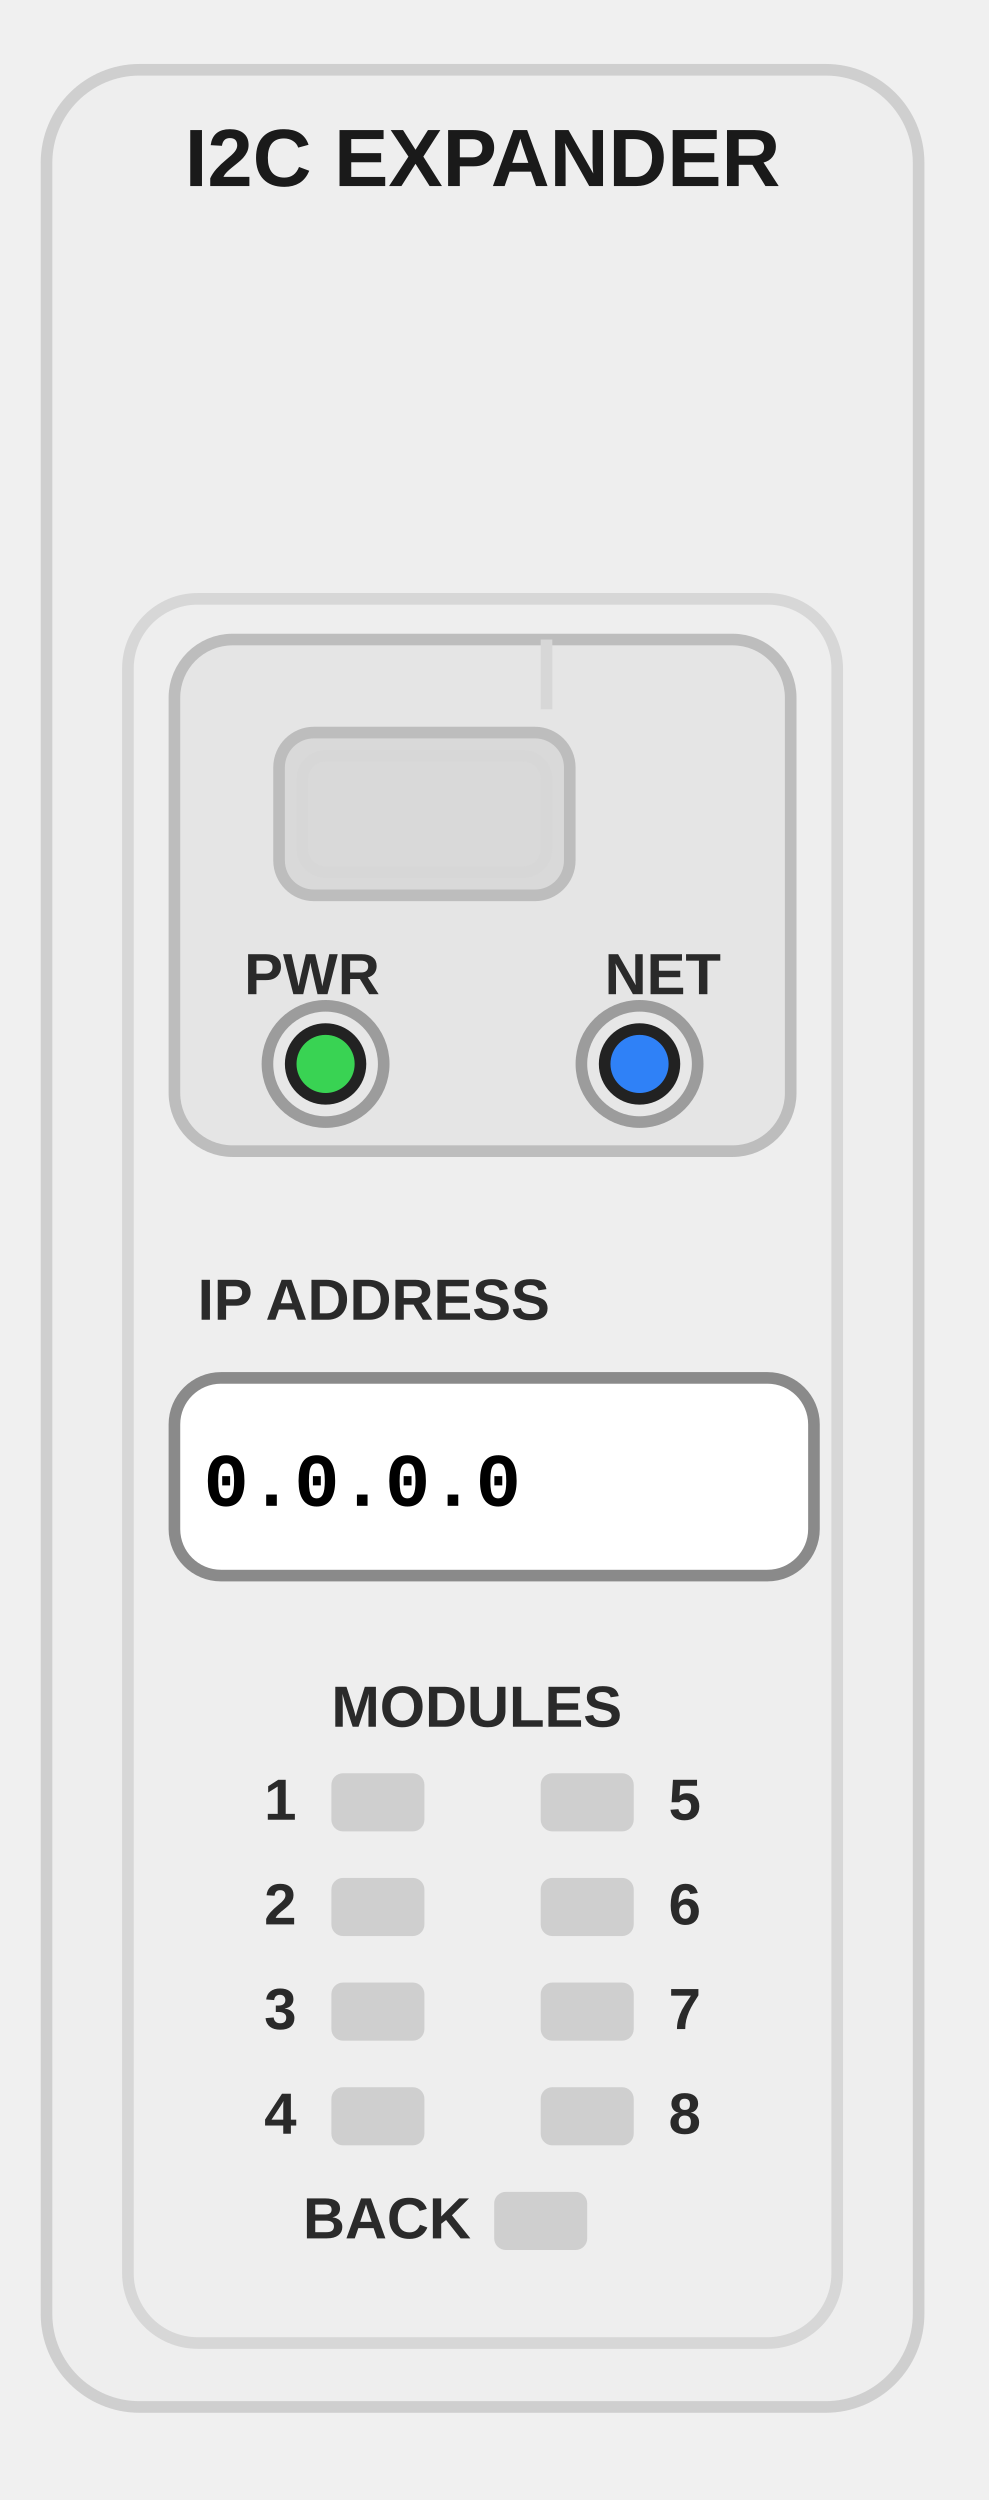
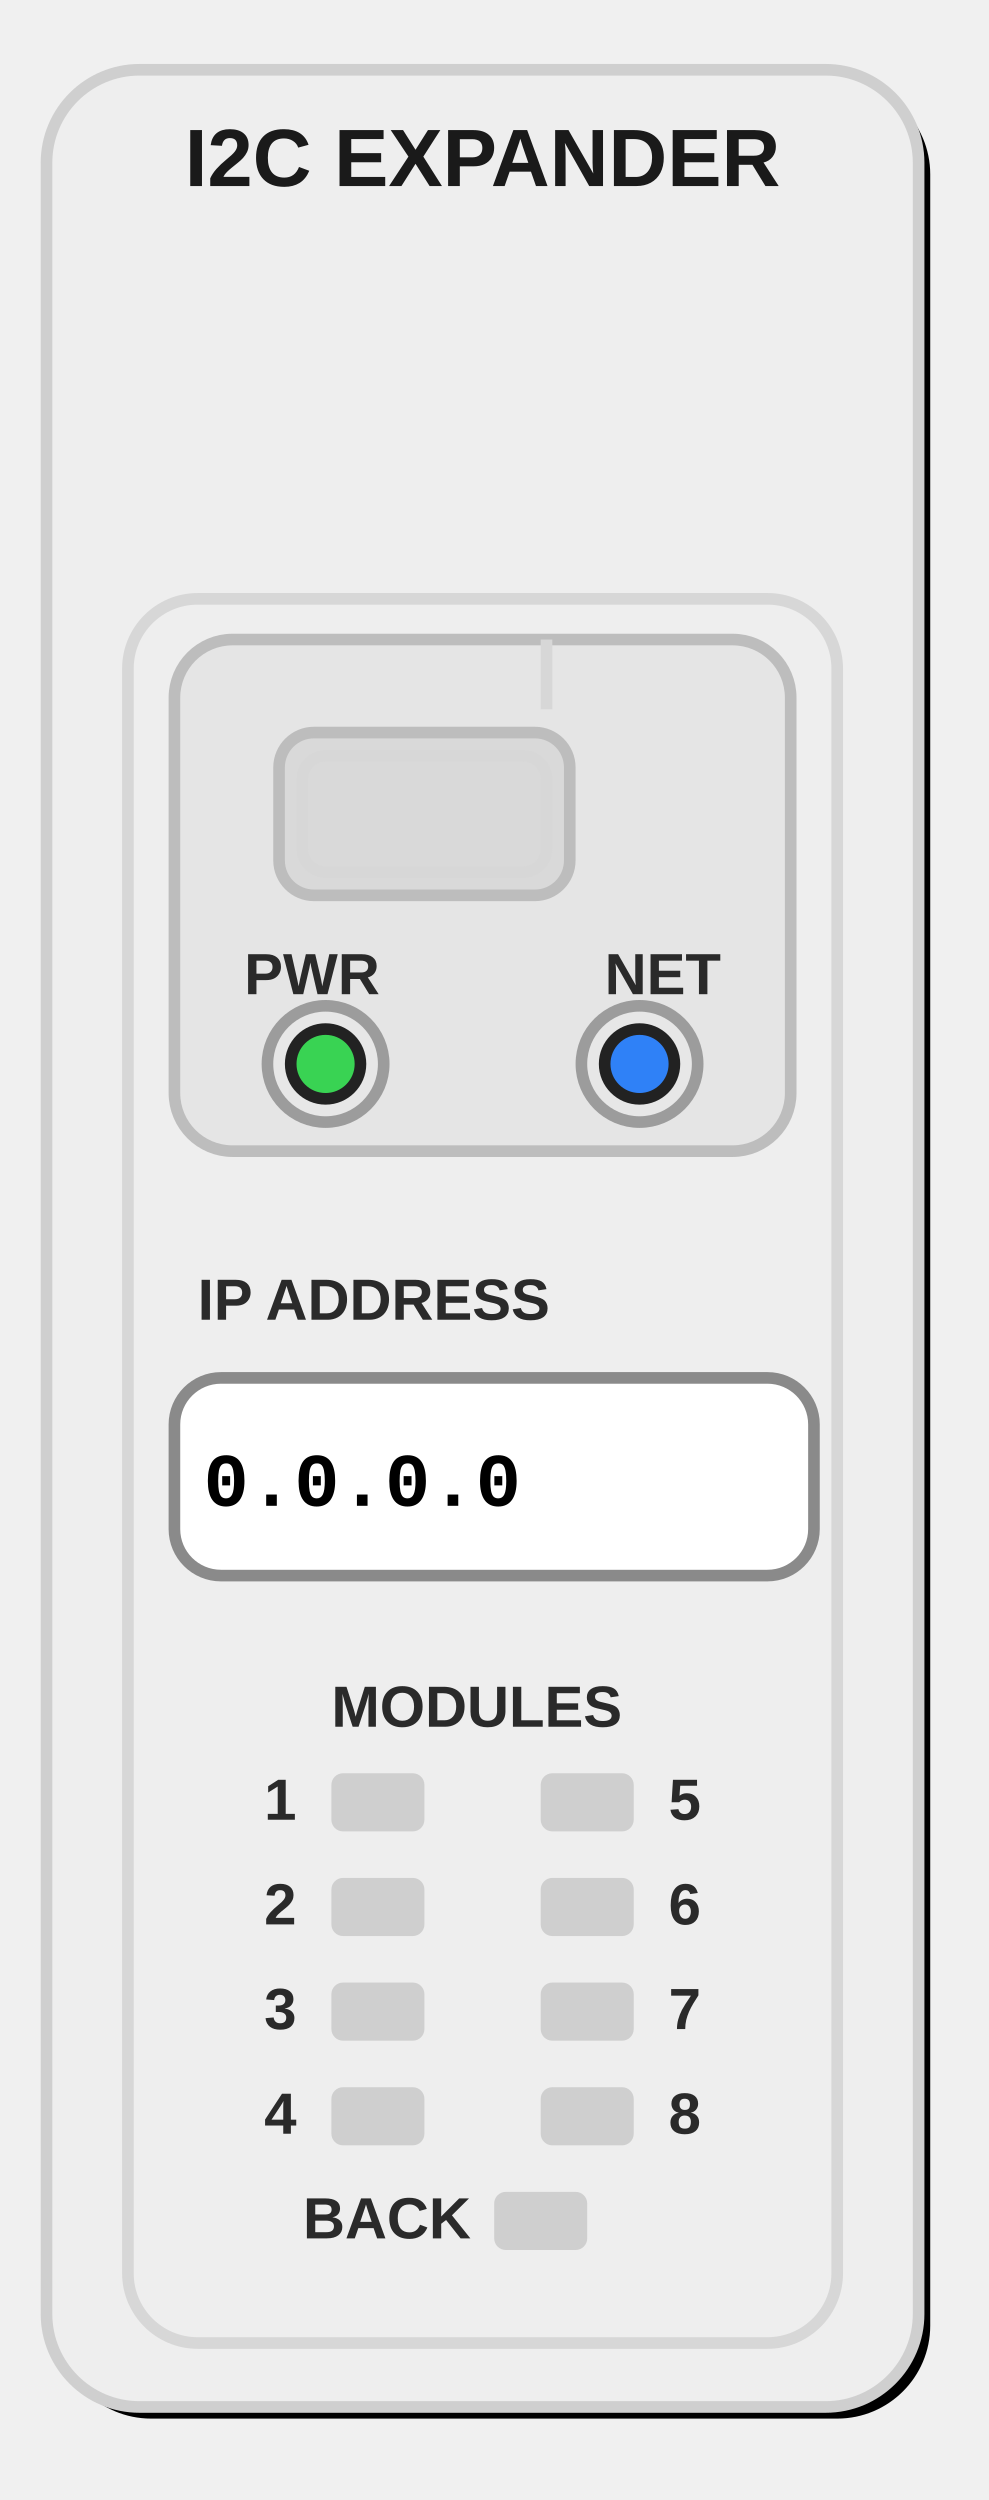
<svg xmlns="http://www.w3.org/2000/svg" width="170" height="430" viewBox="0 0 170 430">
  <defs>
    <style>
-       .shadow { fill:#000; opacity:0; }
+       .shadow { fill:#000; }
      .card { fill:#eeeeee; stroke:#cfcfcf; stroke-width:2; }
      .inner { fill:none; stroke:#d7d7d7; stroke-width:2; }
      .title { font-family:Arial,Helvetica,sans-serif; font-size:14px; font-weight:700; fill:#1a1a1a; }
      .label { font-family:Arial,Helvetica,sans-serif; font-size:10px; font-weight:700; fill:#2a2a2a; }

      .ledOuter { fill:#e7e7e7; stroke:#9c9c9c; stroke-width:2; }
      .ledPwr { fill:#39d353; stroke:#222; stroke-width:2; }
      .ledNet { fill:#2f81f7; stroke:#222; stroke-width:2; }

      .pi { fill:#e5e5e5; stroke:#bdbdbd; stroke-width:2; }
      .piWindow { fill:#d9d9d9; stroke:#bdbdbd; stroke-width:2; }

      .ipBox { fill:#ffffff; stroke:#8a8a8a; stroke-width:2; }
      .ipText {
        font-family:"Courier New",Courier,monospace;
        font-size:13px;
        font-weight:700;
        fill:#000000;
      }
      .hat-ind { rx:2; }
      .hat-off { fill:#cfcfcf; }
      .hat-a { fill:#ffd43b; }
      .hat-b { fill:#ff4d4f; }
      .hat-ab { fill:#39d353; }
    </style>
  </defs>
  <rect class="shadow" x="10" y="14" width="150" height="402" rx="16" />
  <rect class="card" x="8" y="12" width="150" height="402" rx="16" />
  <text class="title" x="83" y="32" text-anchor="middle">I2C EXPANDER</text>
  <rect class="inner" x="22" y="103" width="122" height="300" rx="12" />
  <g transform="translate(30,110)">
    <rect class="pi" x="0" y="0" width="106" height="88" rx="10" />
    <path class="inner" d="M64,0 V12" />
    <rect class="piWindow" x="18" y="16" width="50" height="28" rx="6" />
    <rect class="inner" x="22" y="20" width="42" height="20" rx="4" />
    <text class="label" x="12" y="61">PWR</text>
    <circle class="ledOuter" cx="26" cy="73" r="10" />
    <circle id="led_pwr" class="ledPwr" cx="26" cy="73" r="6" />
    <text class="label" x="94" y="61" text-anchor="end">NET</text>
    <circle class="ledOuter" cx="80" cy="73" r="10" />
    <circle id="led_net" class="ledNet" cx="80" cy="73" r="6" />
  </g>
  <text class="label" x="34" y="227">IP ADDRESS</text>
  <rect class="ipBox" x="30" y="237" width="110" height="34" rx="8" />
  <text class="ipText" x="35" y="259" textLength="100" lengthAdjust="spacingAndGlyphs">0.0.0.0</text>
  <g id="hat_indicators" transform="translate(57,305)">
    <text class="label" x="0" y="-8">MODULES</text>
    <text class="label" x="-6" y="8" text-anchor="end">1</text>
    <rect id="hat_mod_1" class="hat-off" x="0" y="0" width="16" height="10" rx="2" />
    <text class="label" x="-6" y="26" text-anchor="end">2</text>
    <rect id="hat_mod_2" class="hat-off" x="0" y="18" width="16" height="10" rx="2" />
    <text class="label" x="-6" y="44" text-anchor="end">3</text>
    <rect id="hat_mod_3" class="hat-off" x="0" y="36" width="16" height="10" rx="2" />
    <text class="label" x="-6" y="62" text-anchor="end">4</text>
    <rect id="hat_mod_4" class="hat-off" x="0" y="54" width="16" height="10" rx="2" />
    <rect id="hat_mod_5" class="hat-off" x="36" y="0" width="16" height="10" rx="2" />
    <text class="label" x="58" y="8" text-anchor="start">5</text>
    <rect id="hat_mod_6" class="hat-off" x="36" y="18" width="16" height="10" rx="2" />
    <text class="label" x="58" y="26" text-anchor="start">6</text>
    <rect id="hat_mod_7" class="hat-off" x="36" y="36" width="16" height="10" rx="2" />
    <text class="label" x="58" y="44" text-anchor="start">7</text>
    <rect id="hat_mod_8" class="hat-off" x="36" y="54" width="16" height="10" rx="2" />
    <text class="label" x="58" y="62" text-anchor="start">8</text>
    <text class="label" x="24" y="80" text-anchor="end">BACK</text>
    <rect id="expander_back_btn" class="hat-off" x="28" y="72" width="16" height="10" rx="2" style="cursor:pointer" />
  </g>
</svg>
